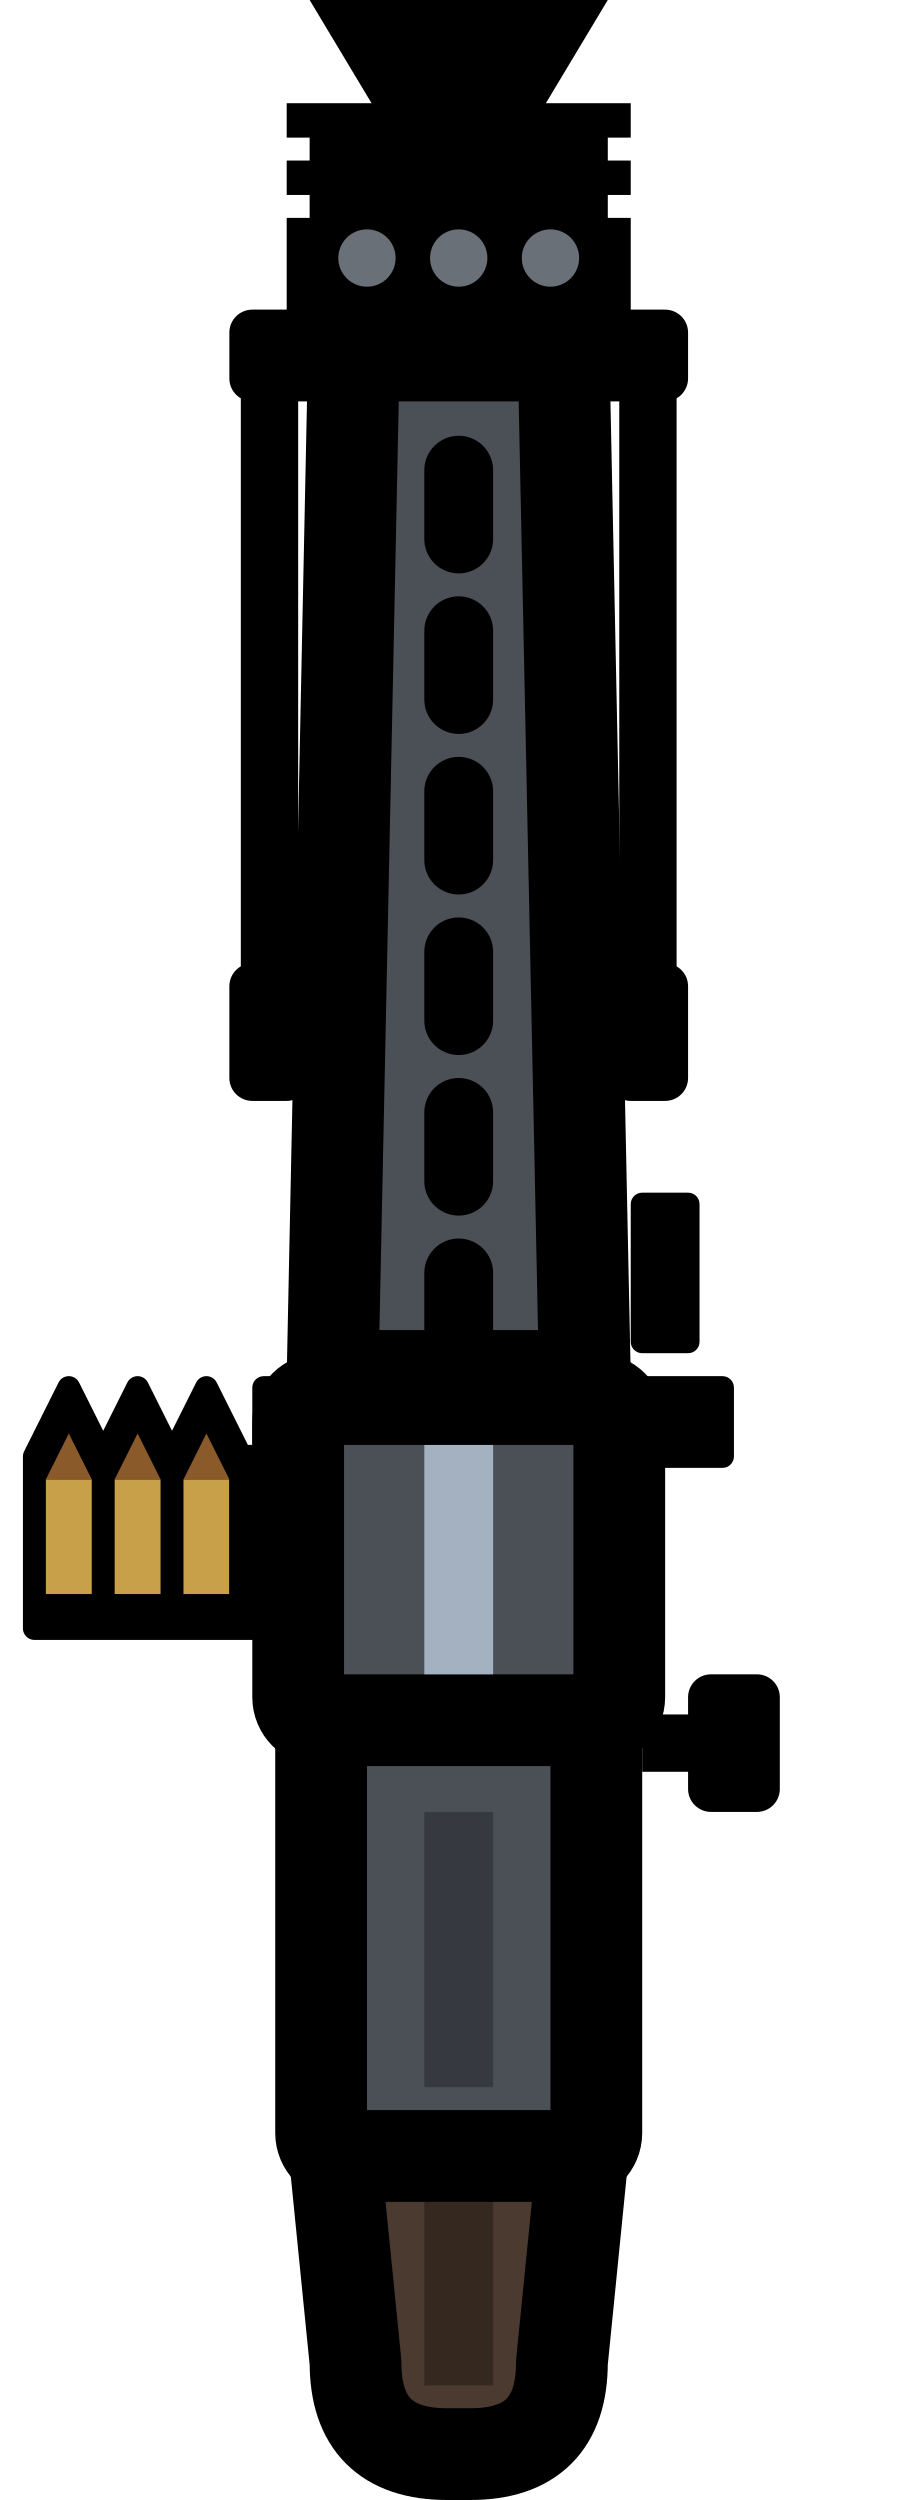
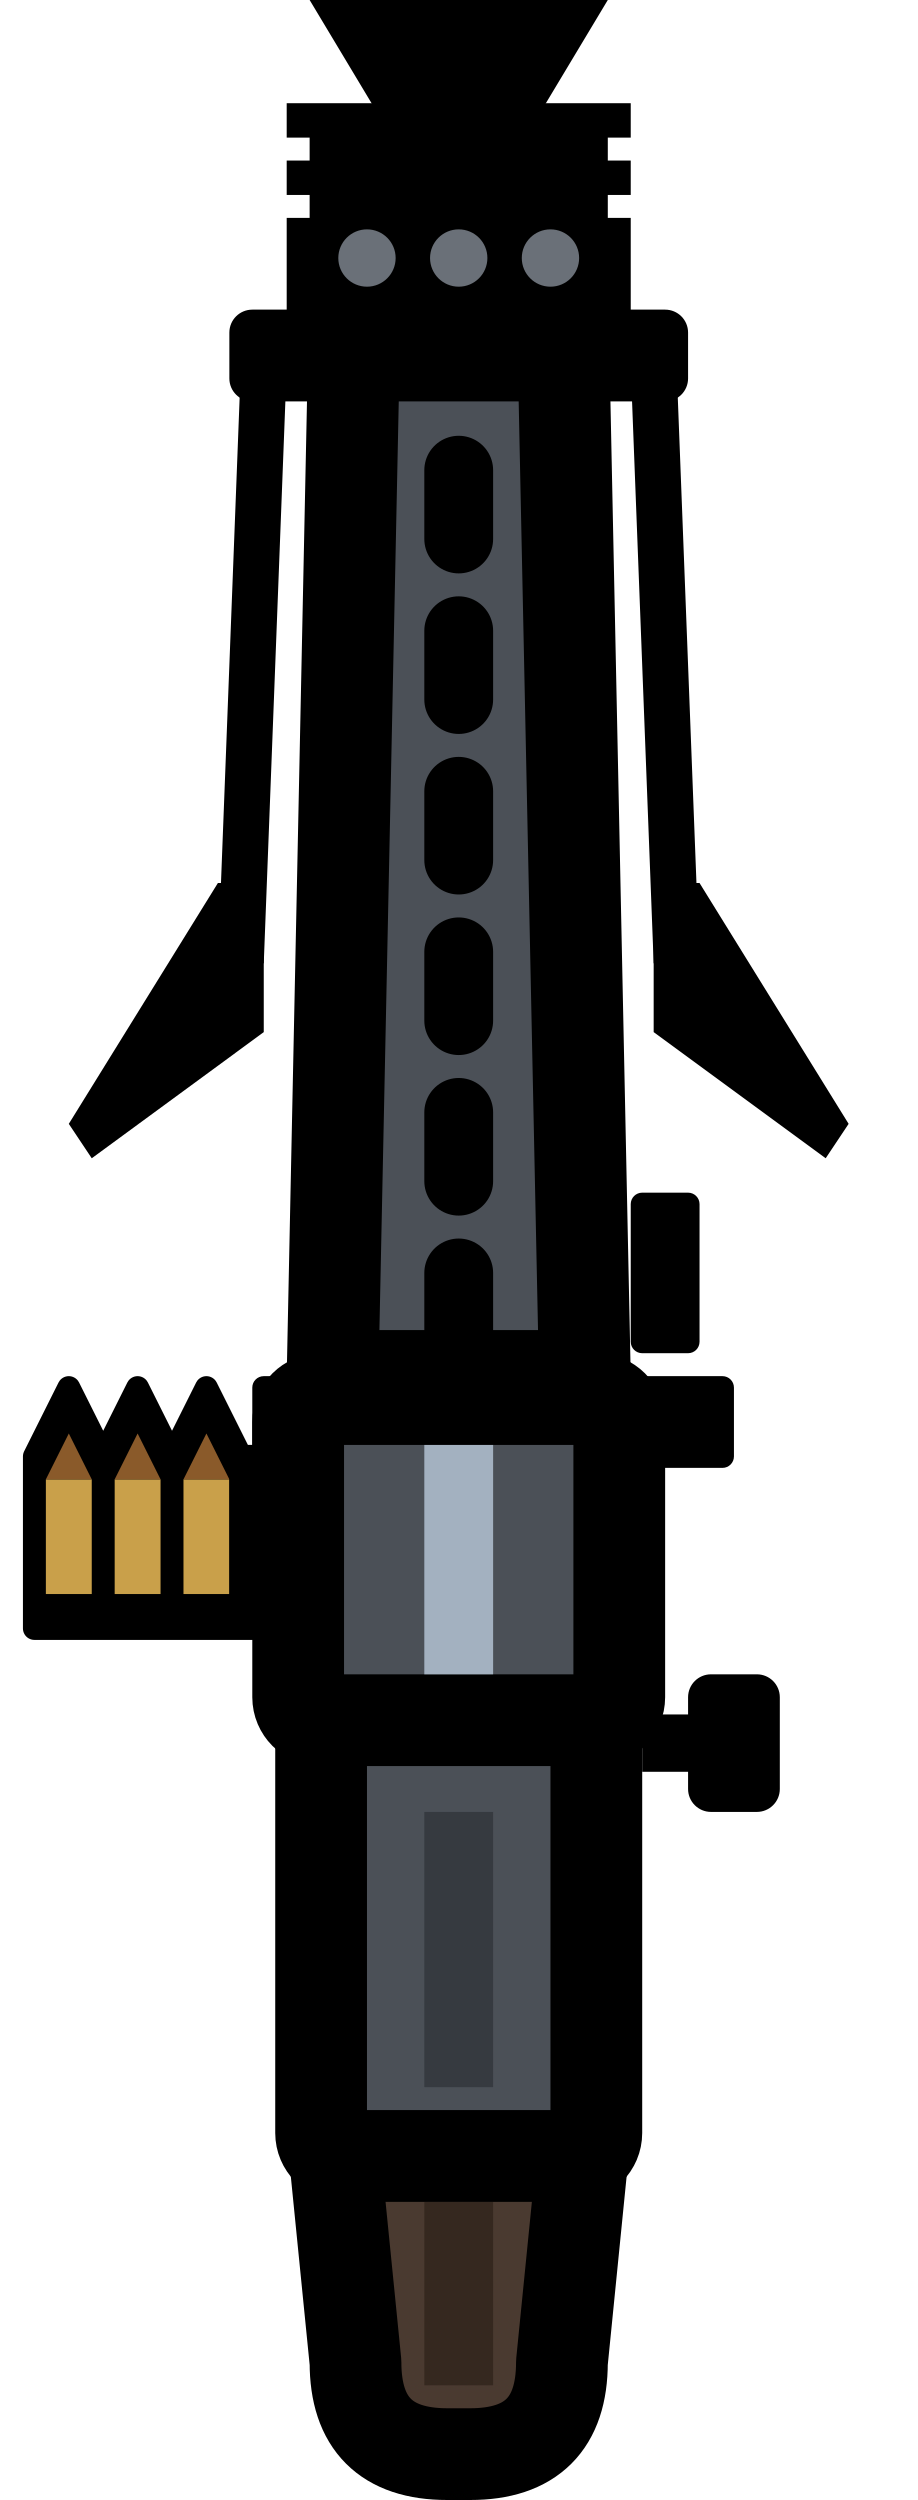
<svg xmlns="http://www.w3.org/2000/svg" width="80" height="218" viewBox="0 0 80 218">
  <path d="M29 186h22l-2 20q0 8-8 8h-2q-8 0-8-8z" fill="#4a3a30" stroke="#000" stroke-width="8" stroke-linejoin="round" />
  <rect x="37" y="192" width="6" height="16" fill="#35281f" />
  <rect x="28" y="148" width="24" height="40" rx="2" fill="#4b5057" stroke="#000" stroke-width="8" />
  <rect x="37" y="158" width="6" height="24" fill="#363a40" />
  <rect x="22" y="120" width="42" height="8" rx="1" fill="#000" />
  <path d="M3 127l3-6 3 6 3-6 3 6 3-6 3 6h7v15H3z" fill="#000" stroke="#000" stroke-width="2" stroke-linejoin="round" />
  <path d="M6 129v10M12 129v10M18 129v10" stroke="#c9a04a" stroke-width="4" />
  <path d="M4 129l2-4 2 4zM10 129l2-4 2 4zM16 129l2-4 2 4z" fill="#8a5a2a" />
  <rect x="26" y="122" width="28" height="28" rx="2" fill="#4b5057" stroke="#000" stroke-width="8" />
  <rect x="37" y="126" width="6" height="20" fill="#a3b1c0" />
  <rect x="20" y="126" width="6" height="16" fill="#000" />
  <path d="M56 152h6" stroke="#000" stroke-width="5" />
  <rect x="60" y="146" width="8" height="12" rx="2" fill="#000" />
  <path d="M31 24h18l2 96H29z" fill="#4b5057" stroke="#000" stroke-width="8" stroke-linejoin="round" />
  <path d="M40 41v6M40 55v6M40 69v6M40 83v6M40 97v6M40 111v6" stroke="#000" stroke-width="6" stroke-linecap="round" />
  <rect x="33" y="116" width="14" height="8" fill="#000" />
  <rect x="55" y="104" width="6" height="14" rx="1" fill="#000" />
-   <rect x="21" y="32" width="5" height="58" rx="1" fill="#000" />
-   <rect x="54" y="32" width="5" height="58" rx="1" fill="#000" />
-   <rect x="20" y="84" width="7" height="12" rx="2" fill="#000" />
-   <rect x="53" y="84" width="7" height="12" rx="2" fill="#000" />
+   <path d="M21 32h4l-2 52h-4zM55 32h4l2 52h-4z" fill="#000" />
+   <polygon points="19,77 23,77 23,90 8,101 6,98" fill="#000" />
+   <polygon points="61,77 57,77 57,90 72,101 74,98" fill="#000" />
  <rect x="20" y="27" width="40" height="8" rx="2" fill="#000" />
  <path d="M25 9h30v3h-2v2h2v3h-2v2h2v9H25v-9h2v-2h-2v-3h2v-2h-2z" fill="#000" />
  <circle cx="32" cy="22.5" r="2.5" fill="#6a7078" />
  <circle cx="40" cy="22.5" r="2.5" fill="#6a7078" />
  <circle cx="48" cy="22.5" r="2.5" fill="#6a7078" />
  <path d="M27 0h26l-6 10H33z" fill="#000" />
</svg>
